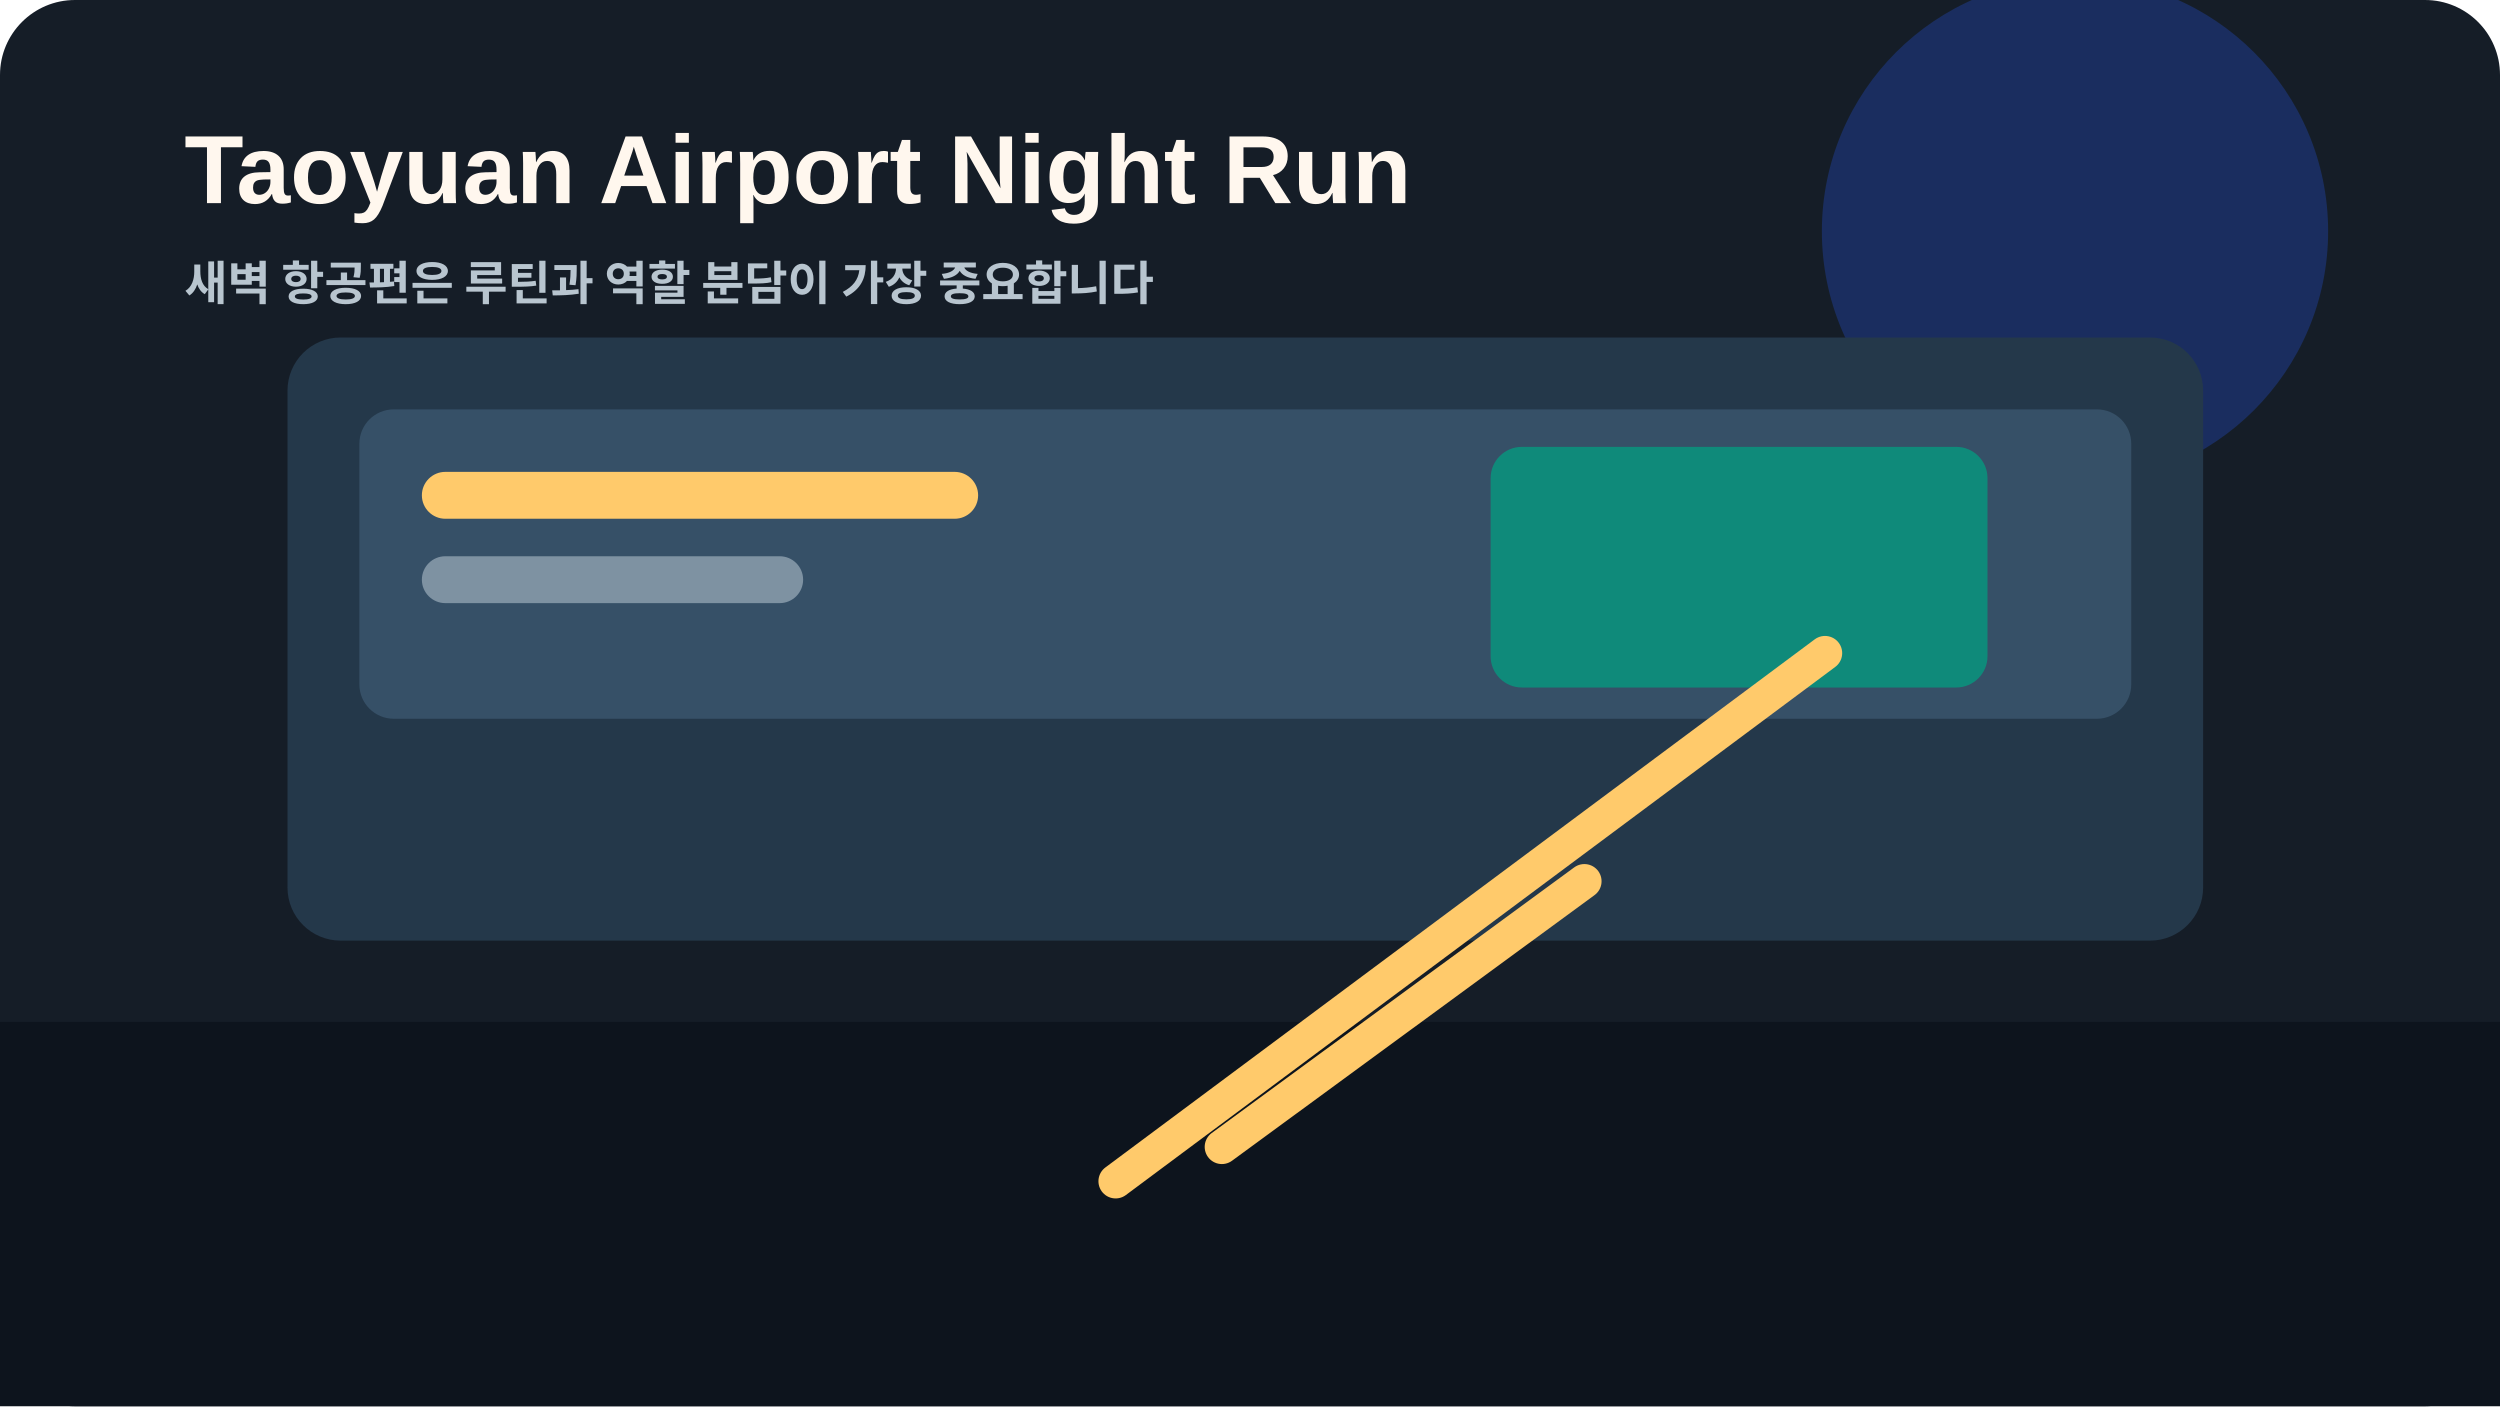
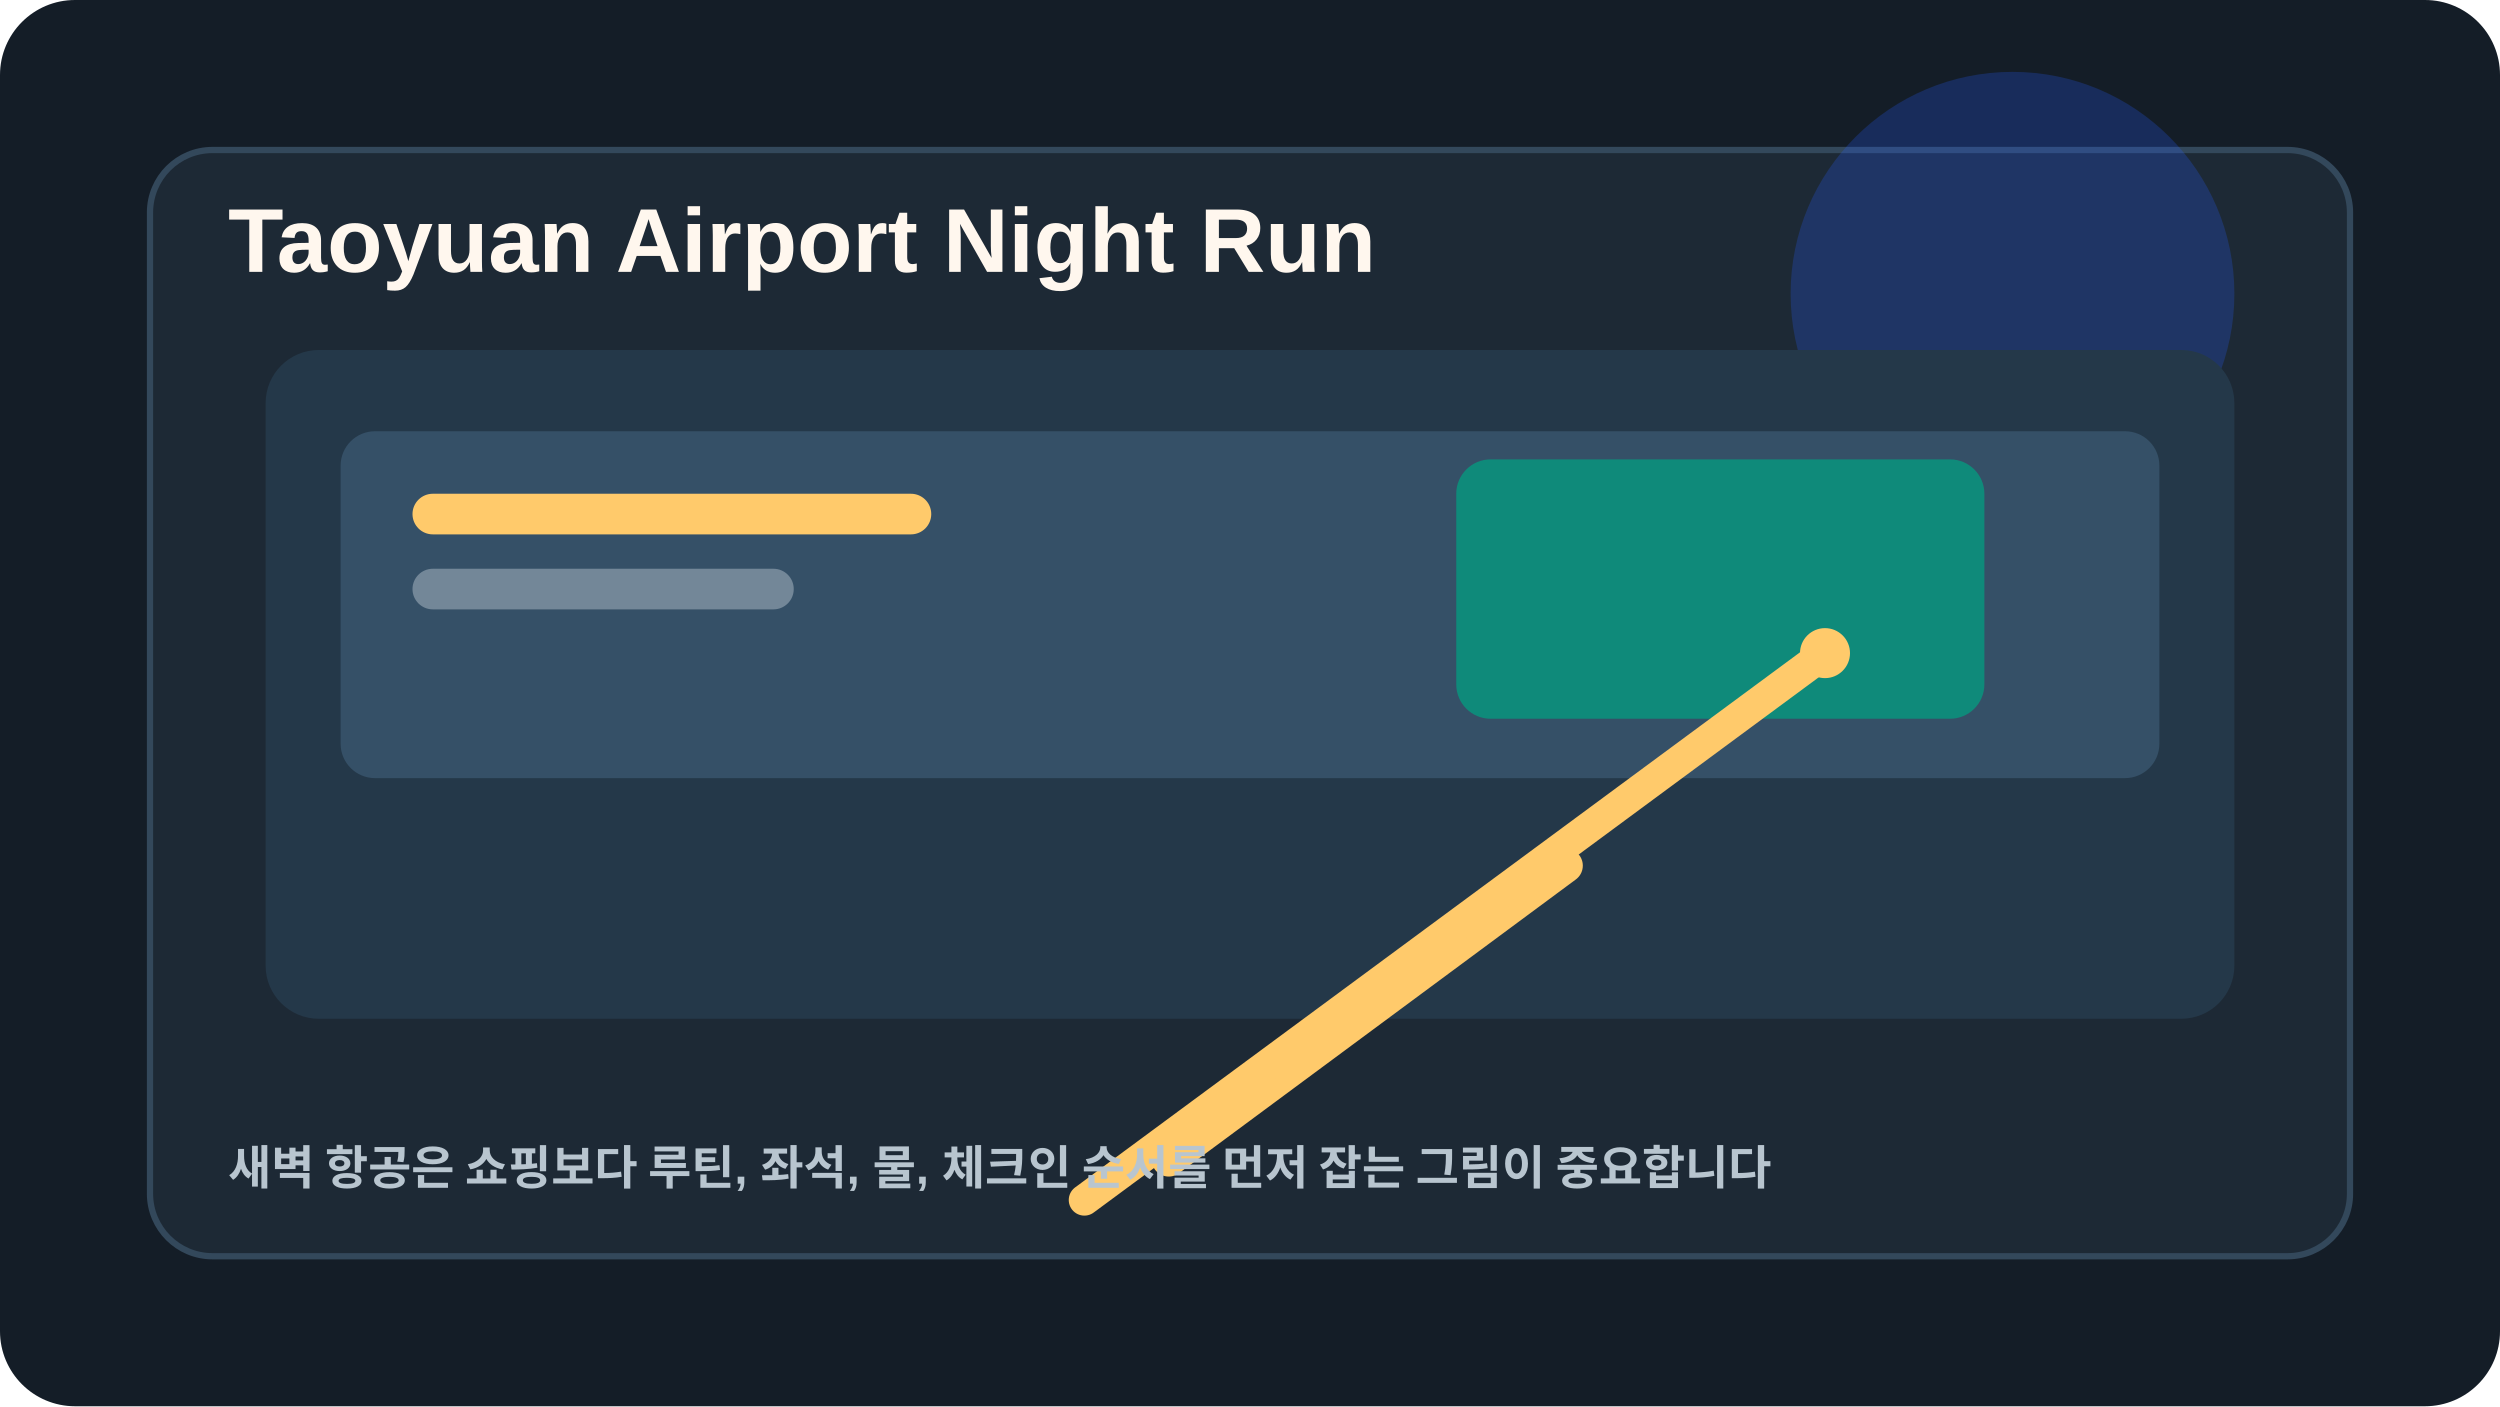
<svg xmlns="http://www.w3.org/2000/svg" width="1600" height="900" viewBox="0 0 1600 900" fill="none">
-   <rect width="1600" height="900" rx="48" fill="#151D27" />
-   <circle cx="1328" cy="148" r="162" fill="#275EFE" fill-opacity="0.26" />
-   <rect y="654" width="1600" height="246" fill="#0D141D" />
-   <rect x="184" y="216" width="1226" height="386" rx="34" fill="#24384A" />
-   <rect x="230" y="262" width="1134" height="198" rx="22" fill="#365067" />
-   <rect x="270" y="302" width="356" height="30" rx="15" fill="#FFCA6B" />
-   <rect x="270" y="356" width="244" height="30" rx="15" fill="#C6D4DE" fill-opacity="0.5" />
-   <rect x="954" y="286" width="318" height="154" rx="20" fill="#0F8A7A" />
-   <path d="M782 734L1014 564" stroke="#FFCA6B" stroke-width="22" stroke-linecap="round" />
-   <path d="M714 756L1168 418" stroke="#FFCA6B" stroke-width="22" stroke-linecap="round" />
-   <text x="118" y="130" fill="#FFF7EE" font-family="Pretendard, Arial, sans-serif" font-size="62" font-weight="800">Taoyuan Airport Night Run</text>
-   <text x="118" y="192" fill="#B8C5CF" font-family="Pretendard, Arial, sans-serif" font-size="30" font-weight="600">새벽 항공편은 루틴과 역할 분담이 가장 중요합니다</text>
+   <rect width="1600" height="900" rx="48" fill="#141D27" />
+   <rect x="96" y="96" width="1408" height="708" rx="40" fill="#1D2935" stroke="#33485B" stroke-width="4" />
+   <circle cx="1288" cy="188" r="142" fill="#275EFE" fill-opacity="0.24" />
+   <rect x="170" y="224" width="1260" height="428" rx="34" fill="#243849" />
+   <rect x="218" y="276" width="1164" height="222" rx="22" fill="#355067" />
+   <rect x="264" y="316" width="332" height="26" rx="13" fill="#FFCA6B" />
+   <rect x="264" y="364" width="244" height="26" rx="13" fill="#B6C3CC" fill-opacity="0.48" />
+   <rect x="932" y="294" width="338" height="166" rx="22" fill="#0F8A7A" />
+   <path d="M748 742L1002 554" stroke="#FFCA6B" stroke-width="22" stroke-linecap="round" />
+   <path d="M694 768L1160 424" stroke="#FFCA6B" stroke-width="20" stroke-linecap="round" />
+   <circle cx="1168" cy="418" r="16" fill="#FFCA6B" />
+   <text x="146" y="174" fill="#FFF7EE" font-family="Pretendard, Arial, sans-serif" font-size="58" font-weight="800">Taoyuan Airport Night Run</text>
+   <text x="146" y="758" fill="#B8C5CF" font-family="Pretendard, Arial, sans-serif" font-size="30" font-weight="600">새벽 항공은 쇼핑보다 루틴, 좌석, 물, 체크인 순서를 먼저 잡는 그림이 중요합니다</text>
</svg>
